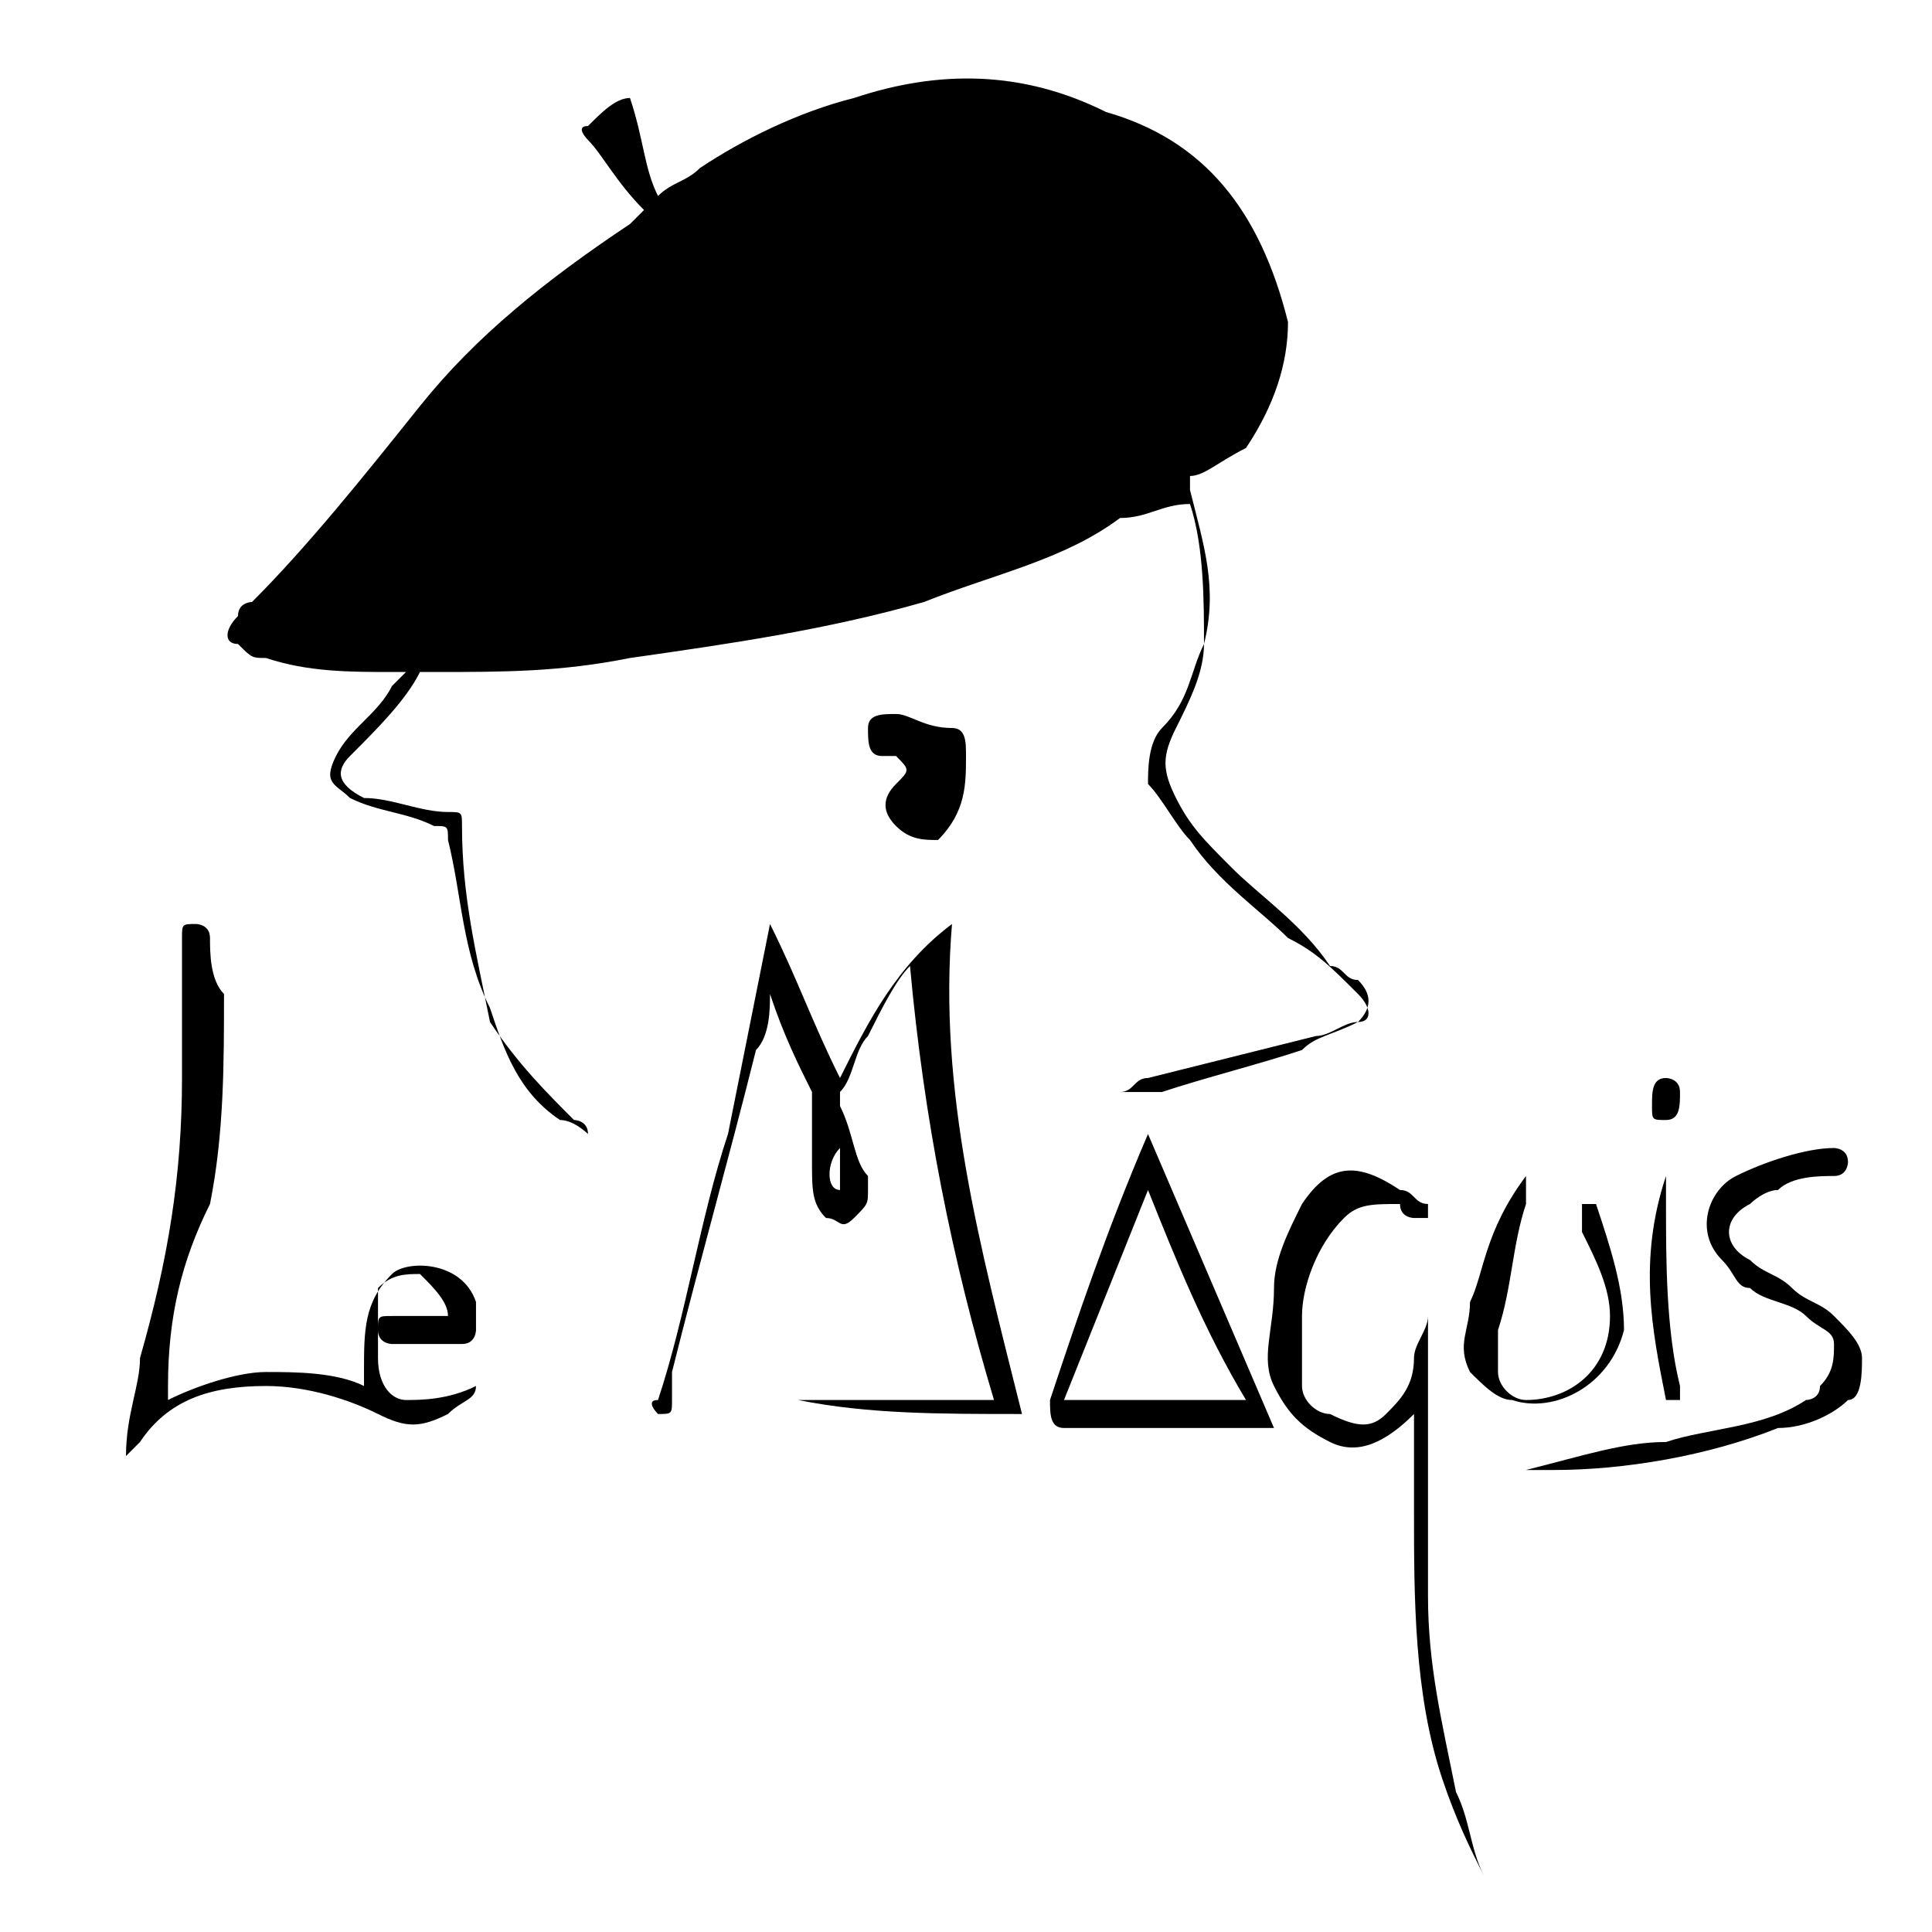
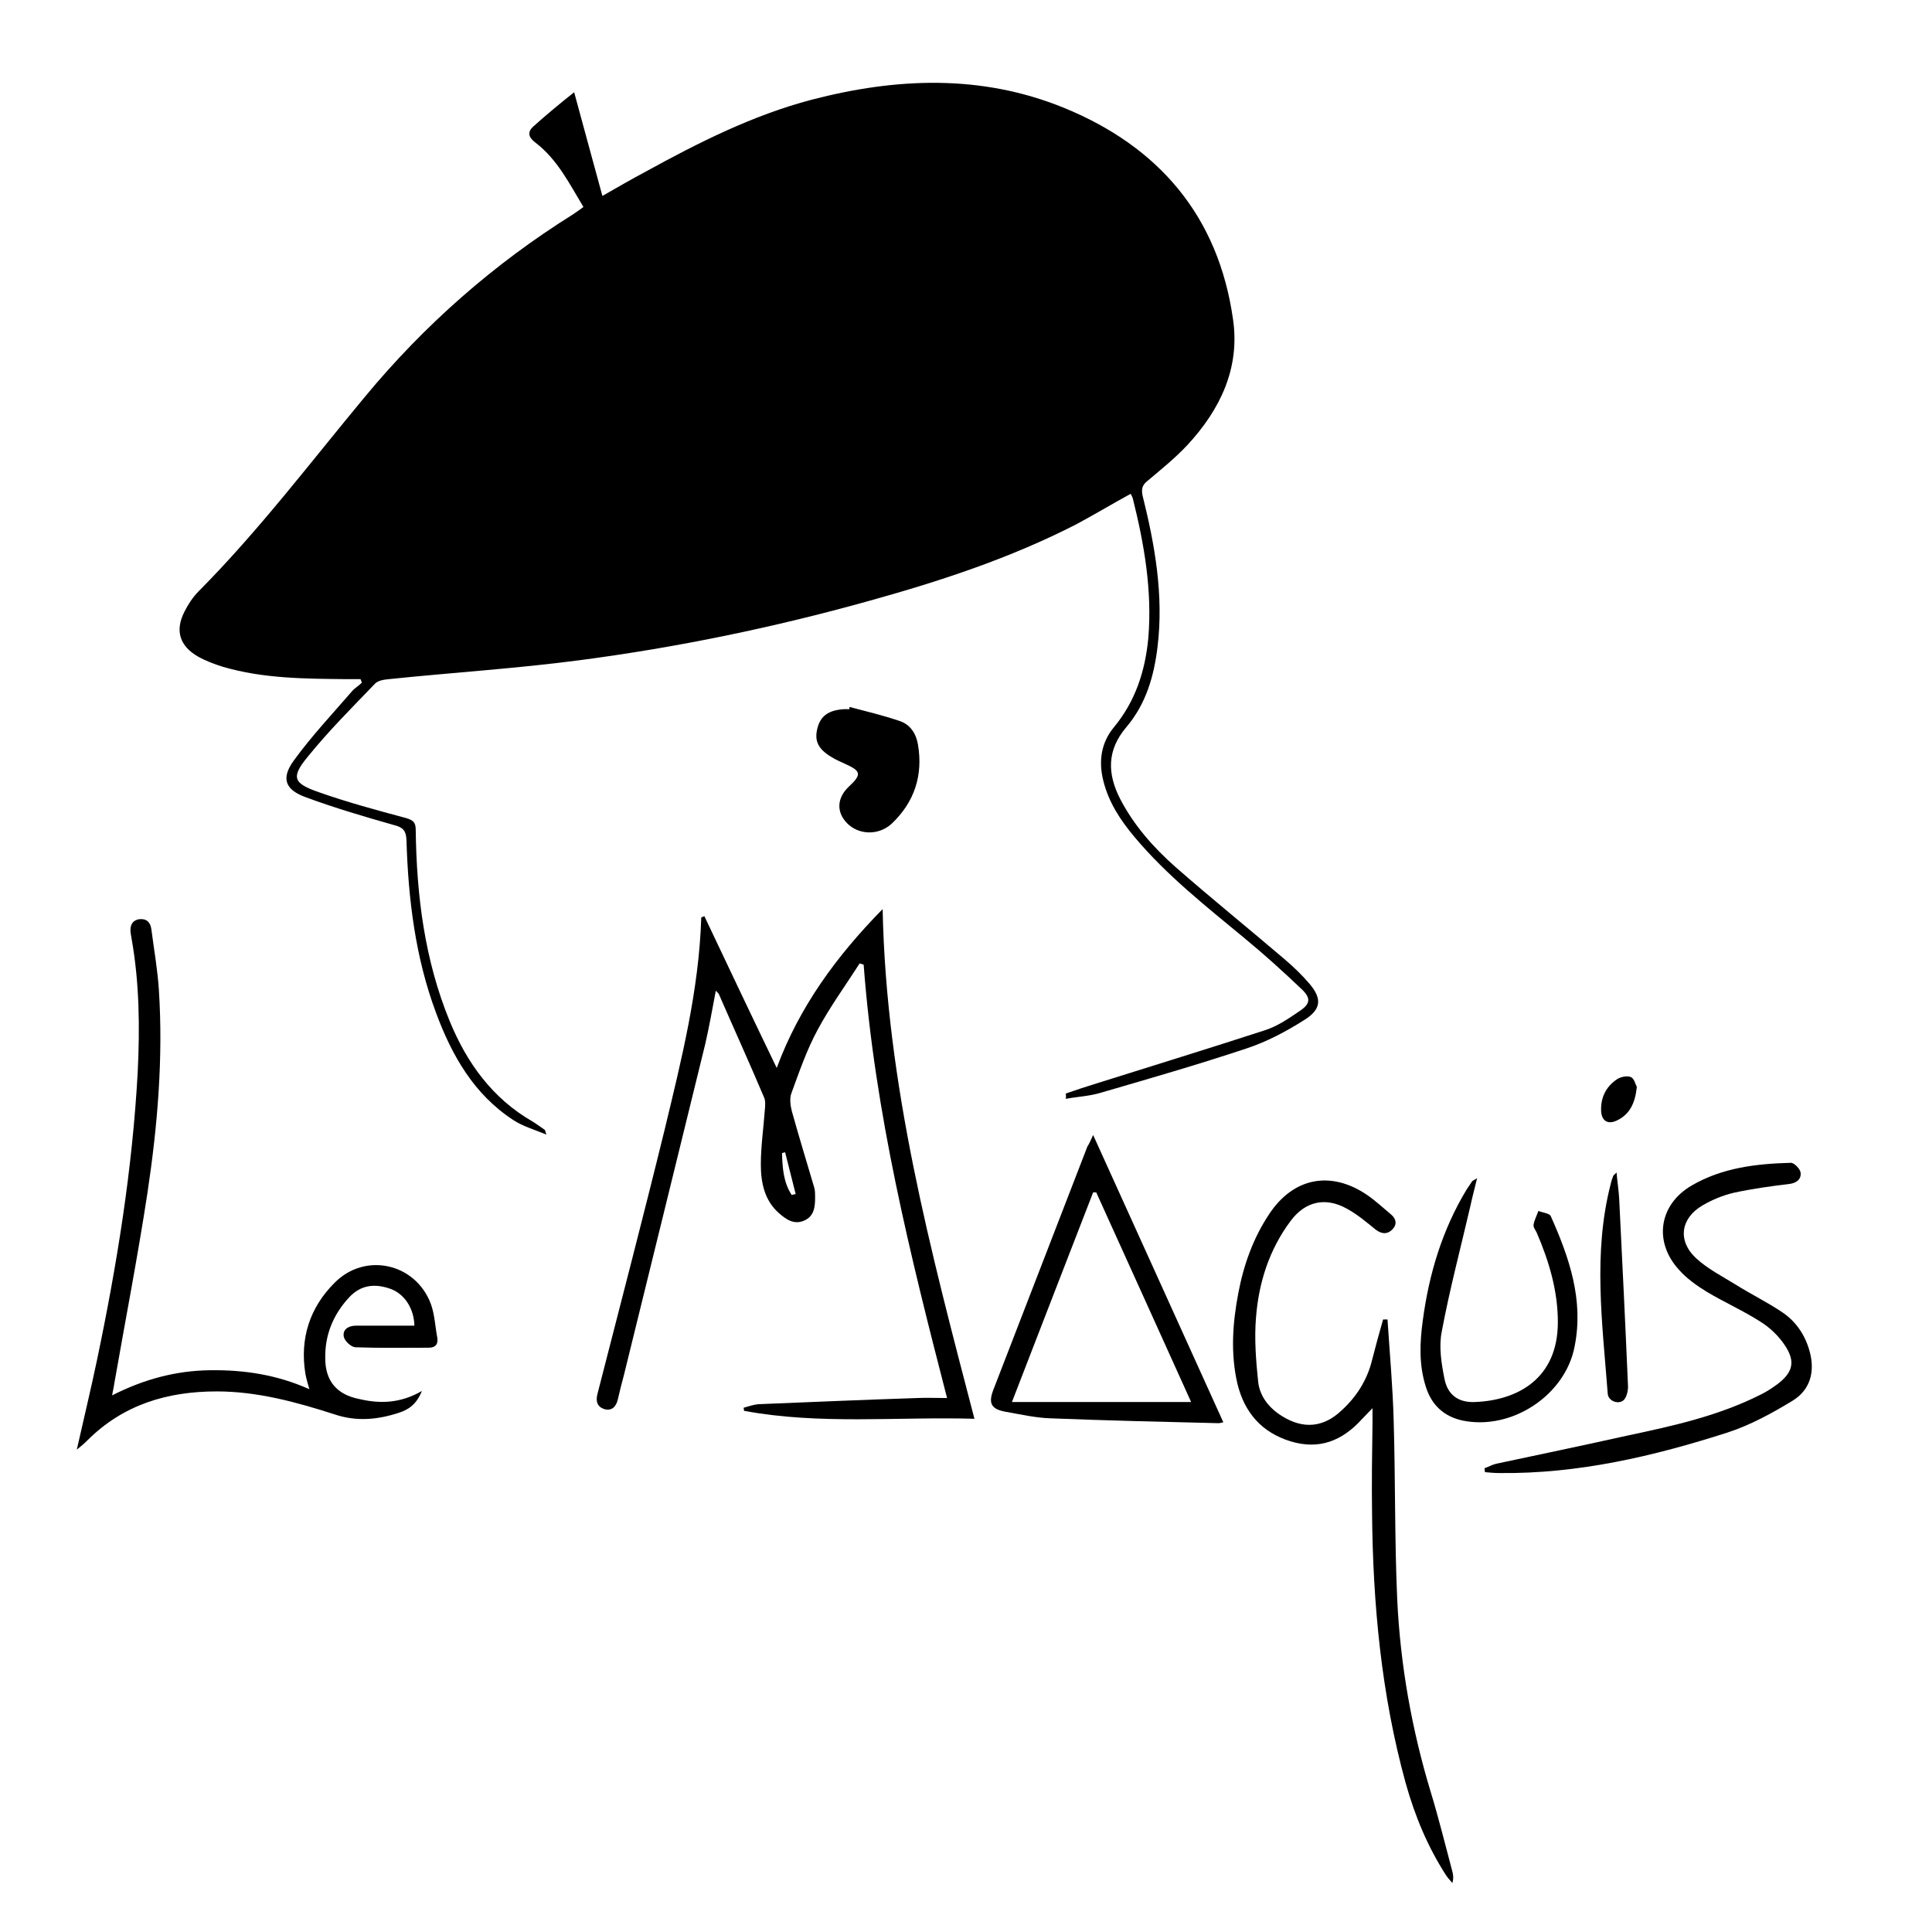
- <svg xmlns="http://www.w3.org/2000/svg" version="1.1" id="Calque_1" x="0px" y="0px" viewBox="0 0 13.8 13.8" style="enable-background:new 0 0 13.8 13.8;" xml:space="preserve">
+ <svg xmlns="http://www.w3.org/2000/svg" version="1.1" id="Calque_1" x="0px" y="0px" viewBox="0 0 437 437.8" style="enable-background:new 0 0 437 437.8;" xml:space="preserve">
  <style type="text/css">
	.st0{fill:transparent;}
</style>
  <g>
-     <g>
-       <path class="st0" d="M-1.7,13.8c0-4.6,0-9.2,0-13.8c6,0,12,0,18,0c0,4.6,0,9.2,0,13.8C10.3,13.8,4.3,13.8-1.7,13.8z M8,7.8    C8,7.8,8,7.8,8,7.8c0.1,0,0.2,0,0.3,0c0.3-0.1,0.7-0.2,1-0.3c0.1,0,0.3-0.1,0.4-0.2c0.1-0.1,0.1-0.2,0-0.3C9.6,7,9.6,6.9,9.5,6.9    C9.3,6.6,9,6.4,8.7,6.2C8.6,6.1,8.4,5.9,8.3,5.7c-0.1-0.2-0.1-0.3,0-0.5C8.5,5,8.6,4.8,8.6,4.6c0-0.4,0-0.7-0.1-1.1    c0,0,0-0.1,0-0.1c0.1-0.1,0.2-0.2,0.3-0.3c0.2-0.3,0.4-0.5,0.3-0.9C9,1.5,8.6,1,7.9,0.8C7.4,0.5,6.7,0.6,6.1,0.7    C5.7,0.8,5.3,1,5,1.2C4.9,1.3,4.8,1.3,4.6,1.4C4.6,1.2,4.5,0.9,4.4,0.7C4.3,0.7,4.2,0.8,4.2,0.9c0,0,0,0.1,0,0.1    c0.2,0.1,0.2,0.3,0.3,0.5c0,0-0.1,0-0.1,0.1C3.9,1.9,3.4,2.3,2.9,2.8c-0.4,0.5-0.8,1-1.2,1.4c0,0-0.1,0.1-0.1,0.1    c-0.1,0.1,0,0.2,0.1,0.3c0.1,0,0.1,0.1,0.2,0.1c0.3,0.1,0.6,0.1,0.9,0.1c0,0,0.1,0,0.1,0c0,0,0,0,0,0c0,0-0.1,0-0.1,0.1    C2.7,5.1,2.6,5.3,2.4,5.4C2.3,5.6,2.4,5.6,2.5,5.7c0.2,0.1,0.4,0.1,0.6,0.2c0.1,0,0.1,0,0.1,0.1c0,0.4,0.1,0.8,0.2,1.2    C3.6,7.5,3.7,7.8,4,8c0.1,0,0.1,0.1,0.2,0.1c0,0,0,0,0,0c0,0-0.1,0-0.1-0.1C3.9,7.8,3.7,7.6,3.6,7.3C3.4,6.9,3.3,6.4,3.3,5.9    c0-0.1,0-0.1-0.1-0.1C3,5.8,2.8,5.7,2.6,5.7C2.4,5.6,2.4,5.5,2.5,5.4C2.7,5.2,2.9,5,3,4.9c0,0,0.1,0,0.1,0c0.5,0,0.9-0.1,1.4-0.1    c0.7-0.1,1.4-0.2,2.1-0.4C7.1,4.1,7.6,4,8,3.7c0.1-0.1,0.3-0.1,0.4-0.2c0,0,0,0,0,0c0.1,0.3,0.1,0.7,0.1,1c0,0.2-0.1,0.5-0.2,0.6    C8.2,5.3,8.2,5.4,8.2,5.6c0,0.2,0.1,0.3,0.2,0.4C8.7,6.3,9,6.5,9.2,6.7c0.1,0.1,0.3,0.2,0.4,0.4c0.1,0.1,0.1,0.1,0,0.2    C9.6,7.3,9.5,7.3,9.4,7.4C9,7.5,8.6,7.6,8.2,7.7C8.1,7.8,8,7.8,8,7.8z M7.3,10.1C7,8.9,6.7,7.8,6.6,6.5C6.3,6.8,6.1,7.2,5.9,7.6    C5.7,7.3,5.5,6.9,5.4,6.6c0,0,0,0,0,0c0,0.5-0.1,1-0.3,1.5C4.9,8.7,4.8,9.3,4.6,10c0,0.1,0,0.1,0,0.1c0.1,0,0.1,0,0.1-0.1    c0-0.1,0-0.1,0-0.2C5,9,5.2,8.3,5.4,7.5c0-0.1,0-0.2,0.1-0.4c0,0,0,0,0,0c0.1,0.2,0.2,0.5,0.3,0.7c0,0,0,0.1,0,0.1    c0,0.1,0,0.3,0,0.4c0,0.1,0,0.3,0.1,0.3c0,0,0.1,0.1,0.2,0.1c0.1,0,0.1-0.1,0.1-0.2c0,0,0,0,0-0.1C6.1,8.3,6.1,8.1,6,7.9    c0,0,0-0.1,0-0.1c0.1-0.2,0.1-0.3,0.2-0.5C6.3,7.2,6.4,7,6.5,6.9c0,0,0,0,0,0C6.6,7.9,6.8,9,7.1,10C7,10,7,10,6.9,10    c-0.4,0-0.8,0-1.1,0c0,0-0.1,0-0.1,0c0,0,0,0,0,0C6.2,10.2,6.7,10.1,7.3,10.1z M3.4,9.9C3.2,10,3,10,2.9,10    c-0.2,0-0.2-0.1-0.2-0.3c0-0.2,0.1-0.3,0.2-0.4C2.9,9.2,3,9.2,3.1,9.2c0.1,0,0.2,0.1,0.2,0.3c0,0-0.1,0-0.1,0c-0.1,0-0.2,0-0.3,0    c-0.1,0-0.1,0-0.1,0.1c0,0,0.1,0.1,0.1,0.1c0.2,0,0.3,0,0.5,0c0,0,0.1,0,0.1-0.1c0-0.1,0-0.2,0-0.2C3.3,9,2.9,9,2.7,9.2    C2.6,9.4,2.5,9.6,2.5,9.8c0,0,0,0.1,0,0.1C2.3,9.8,2.1,9.8,1.8,9.8c-0.2,0-0.5,0.1-0.7,0.2c0,0,0-0.1,0-0.1C1.2,9.4,1.3,9,1.4,8.5    c0.1-0.5,0.1-1,0.1-1.5c0-0.1,0-0.3-0.1-0.4c0-0.1,0-0.1-0.1-0.1c-0.1,0-0.1,0-0.1,0.1c0,0,0,0,0,0c0.1,0.3,0.1,0.6,0,1    C1.3,8.4,1.2,9,1,9.7c0,0.2-0.1,0.4-0.1,0.6c0,0,0.1,0,0.1-0.1C1.2,10,1.5,9.9,1.9,9.9c0.3,0,0.6,0.1,0.8,0.2c0.2,0.1,0.3,0,0.5,0    C3.3,10.1,3.3,10,3.4,9.9z M10.1,10.1c0,0,0,0.1,0,0.1c0,0.2,0,0.4,0,0.6c0,0.7,0.1,1.3,0.2,1.9c0.1,0.2,0.2,0.5,0.3,0.7    c0,0,0,0,0,0.1c0,0,0-0.1,0-0.1c-0.1-0.2-0.1-0.4-0.2-0.6c-0.1-0.5-0.2-0.9-0.2-1.4c0-0.4,0-0.8,0-1.3c0-0.2,0-0.5,0-0.7    c0,0,0,0,0,0c0,0.1-0.1,0.2-0.1,0.3c0,0.1-0.1,0.3-0.2,0.4c-0.1,0.1-0.3,0.1-0.4,0C9.4,10.1,9.3,10,9.3,9.9c0-0.2,0-0.3,0-0.5    c0-0.3,0.1-0.5,0.2-0.7C9.7,8.6,9.8,8.6,10,8.6c0.1,0,0.1,0.1,0.2,0.2c0,0,0.1,0,0.1,0c0,0,0-0.1,0-0.1c-0.1,0-0.1-0.1-0.2-0.1    C9.9,8.4,9.6,8.4,9.4,8.7C9.3,8.8,9.2,9,9.2,9.2c0,0.2-0.1,0.4,0,0.7c0,0.2,0.2,0.3,0.4,0.4C9.8,10.4,9.9,10.3,10.1,10.1    C10.1,10.1,10.1,10.1,10.1,10.1z M8.2,8.1C8.1,8.2,8.1,8.2,8.2,8.1C7.9,8.8,7.7,9.4,7.4,9.9c0,0.1,0,0.1,0.1,0.2    c0.1,0,0.2,0,0.3,0c0.4,0,0.8,0,1.2,0c0,0,0,0,0,0C8.8,9.5,8.5,8.8,8.2,8.1z M10.9,10.5C11,10.5,11,10.5,10.9,10.5    c0,0,0.1,0,0.1,0c0.6,0,1.1-0.1,1.6-0.3c0.2-0.1,0.3-0.1,0.5-0.2c0.1-0.1,0.2-0.2,0.1-0.3c0-0.1-0.1-0.2-0.2-0.3    c-0.1-0.1-0.2-0.1-0.3-0.2c-0.1-0.1-0.2-0.1-0.3-0.2c-0.1-0.1-0.1-0.3,0-0.4c0.1,0,0.1-0.1,0.2-0.1c0.1,0,0.3,0,0.4-0.1    c0.1,0,0.1,0,0.1-0.1c0,0,0-0.1-0.1-0.1c-0.2,0-0.5,0-0.7,0.2c-0.2,0.1-0.3,0.4-0.1,0.6c0.1,0.1,0.1,0.1,0.2,0.2    c0.1,0.1,0.3,0.1,0.4,0.2c0.1,0,0.1,0.1,0.2,0.2c0.1,0.1,0.1,0.2-0.1,0.3c0,0-0.1,0-0.1,0.1c-0.3,0.2-0.6,0.2-1,0.3    C11.7,10.3,11.3,10.4,10.9,10.5C11,10.5,11,10.5,10.9,10.5z M10.9,8.4C10.9,8.4,10.9,8.4,10.9,8.4C10.8,8.5,10.8,8.5,10.9,8.4    c-0.2,0.4-0.3,0.7-0.4,1c0,0.2,0,0.3,0,0.5c0,0.1,0.1,0.2,0.3,0.2c0.4,0.1,0.7-0.2,0.8-0.5c0.1-0.3,0-0.6-0.2-0.9c0,0-0.1,0-0.1,0    c0,0,0,0.1,0,0.1c0,0,0,0,0,0.1c0.1,0.2,0.2,0.4,0.2,0.6c0,0.4-0.3,0.6-0.6,0.6c-0.1,0-0.2,0-0.2-0.2c0-0.1,0-0.2,0-0.3    c0.1-0.3,0.1-0.6,0.2-0.9C10.9,8.6,10.9,8.5,10.9,8.4z M6.4,5.1C6.4,5.1,6.4,5.1,6.4,5.1C6.4,5.1,6.4,5.1,6.4,5.1    c-0.2,0-0.2,0.1-0.2,0.2c0,0.1,0,0.1,0.1,0.2c0,0,0.1,0,0.1,0c0.1,0.1,0.1,0.1,0,0.2c-0.1,0.1-0.1,0.2,0,0.3C6.5,6,6.6,6,6.7,5.9    c0.2-0.2,0.2-0.3,0.2-0.6c0-0.1-0.1-0.1-0.1-0.2C6.7,5.1,6.5,5.1,6.4,5.1z M11.9,8.4C11.9,8.4,11.9,8.4,11.9,8.4    C11.9,8.4,11.9,8.4,11.9,8.4C11.7,9,11.8,9.5,11.8,10c0,0.1,0.1,0.1,0.1,0c0,0,0-0.1,0-0.1c0-0.4,0-0.9-0.1-1.3    C11.9,8.5,11.9,8.5,11.9,8.4z M12,7.8C12,7.8,12,7.7,12,7.8c-0.1-0.1-0.1-0.1-0.1-0.1c-0.1,0.1-0.1,0.1-0.1,0.2    c0,0.1,0,0.1,0.1,0.1C12,8,12,7.9,12,7.8z" />
-       <path d="M8,7.8c0.1,0,0.1-0.1,0.2-0.1C8.6,7.6,9,7.5,9.4,7.4c0.1,0,0.2-0.1,0.3-0.1c0.1,0,0.1-0.1,0-0.2C9.5,6.9,9.4,6.8,9.2,6.7    C9,6.5,8.7,6.3,8.5,6C8.4,5.9,8.3,5.7,8.2,5.6c0-0.1,0-0.3,0.1-0.4C8.5,5,8.5,4.8,8.6,4.6c0-0.3,0-0.7-0.1-1c0,0,0,0,0,0    C8.3,3.6,8.2,3.7,8,3.7C7.6,4,7.1,4.1,6.6,4.3C5.9,4.5,5.2,4.6,4.5,4.7C4,4.8,3.6,4.8,3.1,4.8c0,0-0.1,0-0.1,0    C2.9,5,2.7,5.2,2.5,5.4C2.4,5.5,2.4,5.6,2.6,5.7C2.8,5.7,3,5.8,3.2,5.8c0.1,0,0.1,0,0.1,0.1c0,0.5,0.1,0.9,0.2,1.4    C3.7,7.6,3.9,7.8,4.1,8c0,0,0.1,0,0.1,0.1c0,0,0,0,0,0C4.2,8.1,4.1,8,4,8C3.7,7.8,3.6,7.5,3.5,7.2C3.3,6.8,3.3,6.4,3.2,6    c0-0.1,0-0.1-0.1-0.1C2.9,5.8,2.7,5.8,2.5,5.7C2.4,5.6,2.3,5.6,2.4,5.4c0.1-0.2,0.3-0.3,0.4-0.5c0,0,0,0,0.1-0.1c0,0,0,0,0,0    c0,0-0.1,0-0.1,0c-0.3,0-0.6,0-0.9-0.1c-0.1,0-0.1,0-0.2-0.1C1.6,4.6,1.6,4.5,1.7,4.4c0-0.1,0.1-0.1,0.1-0.1    c0.4-0.4,0.8-0.9,1.2-1.4c0.4-0.5,0.9-0.9,1.5-1.3c0,0,0,0,0.1-0.1C4.4,1.3,4.3,1.1,4.2,1c0,0-0.1-0.1,0-0.1    c0.1-0.1,0.2-0.2,0.3-0.2c0.1,0.3,0.1,0.5,0.2,0.7C4.8,1.3,4.9,1.3,5,1.2C5.3,1,5.7,0.8,6.1,0.7c0.6-0.2,1.2-0.2,1.8,0.1    C8.6,1,9,1.5,9.2,2.3c0,0.3-0.1,0.6-0.3,0.9C8.7,3.3,8.6,3.4,8.5,3.4c0,0,0,0.1,0,0.1c0.1,0.4,0.2,0.7,0.1,1.1    c0,0.2-0.1,0.4-0.2,0.6c-0.1,0.2-0.1,0.3,0,0.5c0.1,0.2,0.2,0.3,0.4,0.5C9,6.4,9.3,6.6,9.5,6.9C9.6,6.9,9.6,7,9.7,7    c0.1,0.1,0.1,0.2,0,0.3C9.5,7.4,9.4,7.4,9.3,7.5c-0.3,0.1-0.7,0.2-1,0.3C8.1,7.8,8,7.8,8,7.8C8,7.8,8,7.8,8,7.8z" />
-       <path d="M7.3,10.1c-0.6,0-1.1,0-1.6-0.1c0,0,0,0,0,0c0,0,0.1,0,0.1,0c0.4,0,0.8,0,1.1,0C7,10,7,10,7.1,10c-0.3-1-0.5-2-0.6-3.1    c0,0,0,0,0,0C6.4,7,6.3,7.2,6.2,7.4C6.1,7.5,6.1,7.7,6,7.8c0,0,0,0.1,0,0.1c0.1,0.2,0.1,0.4,0.2,0.5c0,0,0,0,0,0.1    c0,0.1,0,0.1-0.1,0.2C6,8.8,6,8.7,5.9,8.7C5.8,8.6,5.8,8.5,5.8,8.3c0-0.1,0-0.3,0-0.4c0,0,0-0.1,0-0.1C5.7,7.6,5.6,7.4,5.5,7.1    c0,0,0,0,0,0c0,0.1,0,0.3-0.1,0.4C5.2,8.3,5,9,4.8,9.8c0,0.1,0,0.1,0,0.2c0,0.1,0,0.1-0.1,0.1c0,0-0.1-0.1,0-0.1    c0.2-0.6,0.3-1.3,0.5-1.9c0.1-0.5,0.2-1,0.3-1.5c0,0,0,0,0,0c0.2,0.4,0.3,0.7,0.5,1.1c0.2-0.4,0.4-0.8,0.8-1.1    C6.7,7.8,7,8.9,7.3,10.1z M6,8.5C6,8.5,6,8.5,6,8.5c0-0.1,0-0.2,0-0.3c0,0,0,0,0,0C5.9,8.3,5.9,8.5,6,8.5z" />
-       <path d="M3.4,9.9c0,0.1-0.1,0.1-0.2,0.2c-0.2,0.1-0.3,0.1-0.5,0C2.5,10,2.2,9.9,1.9,9.9C1.5,9.9,1.2,10,1,10.3c0,0,0,0-0.1,0.1    C0.9,10.1,1,9.9,1,9.7C1.2,9,1.3,8.4,1.3,7.7c0-0.3,0-0.6,0-1c0,0,0,0,0,0c0-0.1,0-0.1,0.1-0.1c0,0,0.1,0,0.1,0.1    c0,0.1,0,0.3,0.1,0.4c0,0.5,0,1-0.1,1.5C1.3,9,1.2,9.4,1.2,9.9c0,0,0,0,0,0.1c0.2-0.1,0.5-0.2,0.7-0.2c0.2,0,0.5,0,0.7,0.1    c0,0,0-0.1,0-0.1c0-0.3,0-0.5,0.2-0.7C2.9,9,3.3,9,3.4,9.3c0,0.1,0,0.2,0,0.2c0,0,0,0.1-0.1,0.1c-0.2,0-0.3,0-0.5,0    c0,0-0.1,0-0.1-0.1c0-0.1,0-0.1,0.1-0.1c0.1,0,0.2,0,0.3,0c0,0,0.1,0,0.1,0c0-0.1-0.1-0.2-0.2-0.3c-0.1,0-0.2,0-0.3,0.1    C2.7,9.4,2.7,9.5,2.7,9.7c0,0.2,0.1,0.3,0.2,0.3C3,10,3.2,10,3.4,9.9z" />
-       <path d="M10.1,10.1C10.1,10.1,10.1,10.1,10.1,10.1c-0.2,0.2-0.4,0.3-0.6,0.2c-0.2-0.1-0.3-0.2-0.4-0.4c-0.1-0.2,0-0.4,0-0.7    c0-0.2,0.1-0.4,0.2-0.6c0.2-0.3,0.4-0.3,0.7-0.1c0.1,0,0.1,0.1,0.2,0.1c0,0,0,0.1,0,0.1c0,0-0.1,0-0.1,0C10.1,8.7,10,8.7,10,8.6    C9.8,8.6,9.7,8.6,9.6,8.7C9.4,8.9,9.3,9.2,9.3,9.4c0,0.2,0,0.3,0,0.5c0,0.1,0.1,0.2,0.2,0.2c0.2,0.1,0.3,0.1,0.4,0    c0.1-0.1,0.2-0.2,0.2-0.4c0-0.1,0.1-0.2,0.1-0.3c0,0,0,0,0,0c0,0.2,0,0.5,0,0.7c0,0.4,0,0.9,0,1.3c0,0.5,0.1,0.9,0.2,1.4    c0.1,0.2,0.1,0.4,0.2,0.6c0,0,0,0,0,0.1c0,0,0,0,0-0.1c-0.1-0.2-0.2-0.4-0.3-0.7c-0.2-0.6-0.2-1.3-0.2-1.9c0-0.2,0-0.4,0-0.6    C10.1,10.1,10.1,10.1,10.1,10.1z" />
-       <path d="M8.2,8.1c0.3,0.7,0.6,1.4,0.9,2.1c0,0,0,0,0,0c-0.4,0-0.8,0-1.2,0c-0.1,0-0.2,0-0.3,0c-0.1,0-0.1-0.1-0.1-0.2    C7.7,9.4,7.9,8.8,8.2,8.1C8.1,8.2,8.1,8.2,8.2,8.1z M8.2,8.5C8.2,8.5,8.2,8.5,8.2,8.5C8,9,7.8,9.5,7.6,10c0.4,0,0.8,0,1.3,0    C8.6,9.5,8.4,9,8.2,8.5z" />
-       <path d="M10.9,10.5C11,10.5,11,10.5,10.9,10.5c0.4-0.1,0.7-0.2,1-0.2c0.3-0.1,0.7-0.1,1-0.3c0,0,0.1,0,0.1-0.1    c0.1-0.1,0.1-0.2,0.1-0.3c0-0.1-0.1-0.1-0.2-0.2c-0.1-0.1-0.3-0.1-0.4-0.2c-0.1,0-0.1-0.1-0.2-0.2c-0.2-0.2-0.1-0.5,0.1-0.6    c0.2-0.1,0.5-0.2,0.7-0.2c0,0,0.1,0,0.1,0.1c0,0,0,0.1-0.1,0.1c-0.1,0-0.3,0-0.4,0.1c-0.1,0-0.2,0.1-0.2,0.1    c-0.2,0.1-0.2,0.3,0,0.4c0.1,0.1,0.2,0.1,0.3,0.2c0.1,0.1,0.2,0.1,0.3,0.2c0.1,0.1,0.2,0.2,0.2,0.3c0,0.1,0,0.3-0.1,0.3    c-0.1,0.1-0.3,0.2-0.5,0.2c-0.5,0.2-1.1,0.3-1.6,0.3C11,10.5,11,10.5,10.9,10.5C11,10.5,11,10.5,10.9,10.5z" />
-       <path d="M10.9,8.4c0,0.1,0,0.1,0,0.2c-0.1,0.3-0.1,0.6-0.2,0.9c0,0.1,0,0.2,0,0.3c0,0.1,0.1,0.2,0.2,0.2c0.3,0,0.6-0.2,0.6-0.6    c0-0.2-0.1-0.4-0.2-0.6c0,0,0,0,0-0.1c0,0,0-0.1,0-0.1c0,0,0.1,0,0.1,0c0.1,0.3,0.2,0.6,0.2,0.9c-0.1,0.4-0.5,0.6-0.8,0.5    c-0.1,0-0.2-0.1-0.3-0.2c-0.1-0.2,0-0.3,0-0.5C10.6,9.1,10.6,8.8,10.9,8.4C10.8,8.5,10.8,8.5,10.9,8.4C10.9,8.4,10.9,8.4,10.9,8.4    z" />
-       <path d="M6.4,5.1c0.1,0,0.2,0.1,0.4,0.1c0.1,0,0.1,0.1,0.1,0.2c0,0.2,0,0.4-0.2,0.6C6.6,6,6.5,6,6.4,5.9c-0.1-0.1-0.1-0.2,0-0.3    c0.1-0.1,0.1-0.1,0-0.2c0,0-0.1,0-0.1,0C6.2,5.4,6.2,5.3,6.2,5.2C6.2,5.1,6.3,5.1,6.4,5.1C6.4,5.1,6.4,5.1,6.4,5.1    C6.4,5.1,6.4,5.1,6.4,5.1z" />
-       <path d="M11.9,8.4c0,0.1,0,0.1,0,0.2c0,0.4,0,0.9,0.1,1.3c0,0,0,0.1,0,0.1c0,0-0.1,0-0.1,0C11.8,9.5,11.7,9,11.9,8.4    C11.9,8.4,11.9,8.4,11.9,8.4C11.9,8.4,11.9,8.4,11.9,8.4z" />
-       <path d="M12,7.8C12,7.9,12,8,11.9,8c-0.1,0-0.1,0-0.1-0.1c0-0.1,0-0.2,0.1-0.2C11.9,7.7,12,7.7,12,7.8C12,7.7,12,7.8,12,7.8z" />
-       <path class="st0" d="M6,8.5C5.9,8.5,5.9,8.3,5.9,8.2c0,0,0,0,0,0C6,8.3,6,8.4,6,8.5C6,8.5,6,8.5,6,8.5z" />
-       <path class="st0" d="M8.2,8.5C8.4,9,8.6,9.5,8.9,10c-0.4,0-0.9,0-1.3,0C7.8,9.5,8,9,8.2,8.5C8.2,8.5,8.2,8.5,8.2,8.5z" />
-     </g>
+     <path class="st0" d="M-64.5,438.3c0-145.9,0-291.8,0-437.8c189.9,0,379.9,0,569.9,0c0,145.9,0,291.8,0,437.8   C315.5,438.3,125.5,438.3-64.5,438.3z M241.5,247.8c0.1,0.3,0.1,0.7,0.2,1c2.7-0.4,5.4-0.6,8-1.4c11-3.2,22-6.3,32.9-10   c4.6-1.5,9-3.9,13.2-6.5c3.8-2.4,4-4.8,1.1-8.2c-1.7-2-3.7-3.9-5.7-5.6c-8.2-7-16.5-13.7-24.6-20.8c-5-4.4-9.5-9.4-12.6-15.5   c-2.9-5.7-3-11,1.4-16.2c4.4-5.2,6.3-11.6,7.1-18.3c1.4-11.7-0.5-23-3.4-34.2c-0.4-1.6-0.1-2.4,1.2-3.4c3.1-2.5,6.3-5.1,9-8.1   c7.4-8,11.9-17.3,10.3-28.4c-3.3-23.4-16.7-39.2-38.4-48c-18.7-7.6-37.9-6.8-57.1-1.8c-13.4,3.5-25.6,9.7-37.6,16.3   c-3.2,1.7-6.3,3.5-9.8,5.5c-2.1-7.8-4.1-15.3-6.4-23.5c-3.3,2.8-6.4,5.2-9.3,7.8c-1.3,1.2-1.1,2.4,0.5,3.6c5,3.8,7.7,9.4,10.9,14.6   c-1,0.7-1.7,1.2-2.4,1.7c-17.9,11.2-33.6,25.1-47.1,41.3C70.3,104.7,58.6,120.2,45,134c-1.3,1.3-2.3,2.9-3.2,4.6   c-2.2,4.3-1.1,7.9,3.1,10.2c1.7,1,3.6,1.8,5.6,2.3c9.2,2.7,18.6,2.7,28.1,2.8c1,0,2.1,0,3.1,0c0.1,0.3,0.2,0.5,0.3,0.8   c-0.7,0.6-1.6,1.1-2.2,1.9c-4.5,5.2-9.2,10.2-13.2,15.7c-2.9,4.1-2,6.6,2.8,8.4c6.6,2.4,13.3,4.4,20,6.3c1.9,0.6,2.6,1.3,2.7,3.3   c0.4,13.4,2.1,26.5,6.7,39.2c3.6,9.7,8.6,18.5,17.5,24.3c2.1,1.4,4.6,2.1,7.5,3.3c-0.3-0.9-0.4-1-0.4-1.1c-0.9-0.7-1.8-1.4-2.8-1.9   c-9.1-5.3-14.9-13.2-18.7-22.7c-5.7-13.9-7.5-28.5-7.7-43.3c0-1.7-0.5-2.3-2.1-2.7c-6.7-1.8-13.4-3.7-19.9-5.9   c-5.8-2-6.2-3.4-2.4-8.1c4.8-5.8,10.1-11.1,15.2-16.5c0.7-0.7,2-0.9,3.1-1c14.4-1.4,28.9-2.4,43.3-4.3c22.1-2.9,43.9-7.4,65.4-13.4   c16.2-4.5,32.1-9.7,47.1-17.4c4.1-2.1,8.1-4.5,12.3-6.9c0.2,0.4,0.4,0.7,0.5,1.1c2.6,10.4,4.4,20.8,3.5,31.6   c-0.6,7.5-2.9,14.3-7.8,20.2c-2.9,3.5-3.5,7.7-2.4,12.1c1.2,4.9,3.9,9,7.1,12.8c7.3,8.8,16.2,15.7,24.9,22.9   c4.5,3.7,8.8,7.6,13,11.6c2.1,2,1.9,3.3-0.5,4.9c-2.5,1.7-5.2,3.4-8,4.4c-12.6,4.2-25.3,8-38,12C246.1,246.2,243.8,247,241.5,247.8   z M220.8,321.5c-9.9-38.1-20-75.7-20.8-115.4c-10.5,10.7-18.9,22.1-24,36c-5.6-11.7-11-23-16.4-34.4c-0.2,0.1-0.5,0.2-0.7,0.3   c-0.5,16.4-4.4,32.3-8.3,48.1c-4.8,20-10.1,39.9-15.2,59.8c-0.5,1.8,0,3,1.5,3.5c1.7,0.6,2.7-0.5,3.1-2.2c0.4-1.9,0.9-3.8,1.4-5.6   c6.2-25,12.3-49.9,18.4-74.9c1-3.9,1.6-7.9,2.4-12.1c0.4,0.5,0.7,0.6,0.7,0.8c3.4,7.7,6.8,15.5,10.2,23.3c0.4,0.9,0.3,2,0.2,3   c-0.3,4.1-1,8.2-0.9,12.3c0,4.1,0.8,8.1,4.1,11c1.6,1.4,3.4,2.6,5.7,1.7c2.3-1,2.5-3.1,2.5-5.3c0-0.7,0-1.5-0.2-2.2   c-1.7-5.8-3.5-11.6-5.1-17.4c-0.3-1.2-0.6-2.8-0.1-3.9c1.8-4.9,3.6-9.9,6-14.5c2.8-5.2,6.3-10,9.5-15c0.3,0.1,0.6,0.2,0.9,0.3   c2.5,33.3,10.5,65.6,18.9,98.2c-2.5,0-4.6-0.1-6.8,0c-12,0.4-24,0.9-36,1.4c-1.1,0-2.2,0.5-3.3,0.8c0,0.2,0.1,0.5,0.1,0.7   C185.8,322.9,203.2,321,220.8,321.5z M95.6,315.2c-5,2.9-9.6,3-14.4,2c-5-1.1-7.5-4.2-7.6-9.2c0-5.3,1.8-9.9,5.4-13.8   c2.7-2.9,6-3.2,9.5-1.9c3.1,1.2,5.2,4.3,5.3,8.3c-0.9,0-1.9,0-2.8,0c-3.5,0-6.9,0-10.4,0c-1.8,0-3.1,0.9-2.8,2.5   c0.2,1,1.7,2.4,2.7,2.4c5.5,0.2,11,0.1,16.5,0.1c1.6,0,2.3-0.7,2-2.2c-0.4-2.6-0.5-5.4-1.5-7.8c-3.5-9.2-14.9-11.7-21.8-4.7   c-5.6,5.7-7.9,12.6-6.6,20.6c0.2,1.1,0.5,2.1,0.9,3.5c-7.4-3.3-14.8-4.4-22.5-4.3c-7.7,0.1-15,2-22.2,5.7c0.2-1.2,0.3-2,0.5-2.7   c2.5-14.4,5.3-28.7,7.5-43.1c2.3-15.3,3.5-30.6,2.6-46.1c-0.3-4.6-1.1-9.1-1.7-13.7c-0.2-1.7-1.2-2.5-2.8-2.3   c-1.6,0.3-2.2,1.5-1.9,3.1c0.1,0.4,0.1,0.8,0.2,1.2c1.8,10.1,2,20.2,1.4,30.4c-1.2,22-4.7,43.6-9.2,65.1c-1.4,6.7-3,13.3-4.6,20.4   c1-0.9,1.7-1.5,2.4-2.1c8.1-8.1,18.1-11.2,29.3-11.1c9.2,0,18,2.4,26.7,5.2c5,1.6,9.9,1.2,14.7-0.4   C92.6,319.4,94.4,318.2,95.6,315.2z M311,319.1c0,1.6,0,2.4,0,3.3c0,6.9-0.1,13.7-0.1,20.6c0.2,20.6,2.1,41.1,7.6,61   c2.1,7.4,5,14.5,9.2,21c0.4,0.6,0.9,1.1,1.4,1.7c0.3-1,0.3-1.8,0-2.6c-1.6-6-3.1-12-4.9-18c-4.3-14.3-6.9-28.9-7.6-43.7   c-0.6-13.4-0.4-26.9-0.8-40.4c-0.2-7.7-0.9-15.3-1.4-23c-0.3,0-0.6,0-1,0c-0.8,3.1-1.7,6.1-2.5,9.2c-1.1,4.5-3.5,8.3-6.9,11.4   c-4.1,3.8-8.7,4.2-13.5,1.3c-2.9-1.8-5-4.4-5.4-7.7c-0.6-4.8-0.9-9.8-0.5-14.6c0.6-8,3-15.5,7.9-22c3.3-4.3,7.9-5.3,12.7-2.7   c2.4,1.3,4.5,3.1,6.6,4.8c1.3,1.1,2.6,1,3.7-0.1c1.1-1.1,0.9-2.4-0.3-3.4c-1.8-1.5-3.5-3.1-5.4-4.4c-8.2-5.6-16.7-3.9-22.2,4.3   c-3.6,5.5-5.7,11.5-7,17.9c-1.3,6.9-1.8,13.8-0.2,20.6c1.6,6.6,5.4,11,12,13c6.5,2,11.7-0.1,16.1-4.9   C309.2,321,309.8,320.3,311,319.1z M247.7,257.2c-0.5,1.2-0.9,2-1.2,2.7c-7.1,18.4-14.2,36.7-21.3,55.1c-1.2,3-0.5,4.4,2.7,5   c3.4,0.6,6.8,1.3,10.3,1.5c12.7,0.5,25.3,0.7,38,1.1c0.3,0,0.6-0.1,1.1-0.2C267.4,300.6,257.6,279.1,247.7,257.2z M336.4,332.7   c0,0.2,0.1,0.5,0.1,0.7c1.1,0.1,2.2,0.1,3.3,0.2c17.8,0.3,34.9-3.7,51.7-9.2c5.1-1.7,10-4.4,14.7-7.2c3.9-2.4,5.2-6.4,3.9-11   c-1-3.7-3.1-6.8-6.2-9c-3.4-2.3-7.1-4.1-10.6-6.3c-3.1-1.9-6.4-3.6-9-6c-4.2-3.9-3.5-9,1.4-11.9c2.2-1.3,4.6-2.3,7.1-2.9   c4.2-0.9,8.4-1.4,12.6-2c1.7-0.2,2.7-1.1,2.6-2.6c-0.1-0.8-1.4-2.2-2.2-2.2c-7.8,0.2-15.5,1.2-22.4,5.1c-7.5,4.3-8.9,12.9-2.9,19.2   c1.8,1.9,4,3.5,6.2,4.9c4,2.4,8.3,4.3,12.2,6.8c2.1,1.3,4.1,3.3,5.5,5.3c2.5,3.7,1.9,6.2-1.7,8.9c-1.1,0.8-2.3,1.6-3.5,2.2   c-9.6,4.9-20,7.2-30.4,9.4c-9.9,2.1-19.9,4.2-29.8,6.4C338.1,332,337.2,332.4,336.4,332.7z M334.7,267c-0.9,0.5-1.1,0.6-1.2,0.8   c-0.4,0.6-0.8,1.2-1.2,1.8c-5.4,9.2-8.5,19.1-9.9,29.6c-0.7,5.1-1,10.1,0.7,15.1c1.3,4.1,4.1,6.7,8.3,7.6   c11.1,2.3,23.3-5.7,25.4-16.8c2-10.5-1.3-20.1-5.4-29.5c-0.3-0.7-1.8-0.8-2.8-1.2c-0.4,1-0.9,2-1.1,3.1c-0.1,0.5,0.4,1.2,0.7,1.8   c2.8,6.5,4.8,13.2,4.8,20.3c0,12.8-9.1,17.7-18.7,18.1c-3.8,0.2-6.3-1.6-7-5.3c-0.7-3.5-1.2-7.3-0.6-10.7c1.8-9.6,4.3-19,6.5-28.5   C333.6,271.3,334.1,269.4,334.7,267z M192.5,160.2c0,0.2-0.1,0.3-0.1,0.5c-0.4,0-0.8,0-1.2,0c-3.5,0.1-5.4,1.5-6.1,4.4   c-0.7,2.8,0.3,4.7,3.3,6.5c1,0.6,2,1,3,1.5c3.7,1.7,3.8,2.4,0.9,5.1c-2.7,2.6-2.9,5.8-0.5,8.3c2.6,2.7,7.1,2.9,10.1,0.2   c5.2-4.8,7.2-10.9,6-18c-0.4-2.4-1.7-4.5-4.1-5.3C200.1,162.1,196.3,161.3,192.5,160.2z M366.3,265.7c-0.6,0.5-0.8,0.6-0.9,0.8   c-0.2,0.5-0.4,1.1-0.5,1.6c-4.1,15.8-1.9,31.7-0.7,47.6c0.1,1.7,2.5,2.6,3.7,1.4c0.7-0.7,1-2,0.9-3c-0.6-14.2-1.3-28.3-2-42.5   C366.8,269.9,366.5,268,366.3,265.7z M370.9,246.3c-0.3-0.5-0.6-1.9-1.4-2.3c-0.8-0.4-2.3-0.1-3.1,0.4c-2.6,1.6-3.8,4.1-3.7,7.2   c0.1,2.3,1.5,3.2,3.6,2.2C369.3,252.5,370.5,250,370.9,246.3z" />
+     <path d="M241.5,247.8c2.3-0.8,4.7-1.6,7-2.3c12.7-4,25.4-7.9,38-12c2.9-0.9,5.5-2.7,8-4.4c2.4-1.6,2.6-2.9,0.5-4.9   c-4.2-4-8.5-7.9-13-11.6c-8.7-7.2-17.6-14.2-24.9-22.9c-3.2-3.8-5.9-7.9-7.1-12.8c-1.1-4.4-0.5-8.6,2.4-12.1   c4.9-5.9,7.1-12.8,7.8-20.2c0.9-10.7-0.9-21.2-3.5-31.6c-0.1-0.4-0.3-0.7-0.5-1.1c-4.2,2.3-8.2,4.7-12.3,6.9   c-15,7.7-30.9,12.9-47.1,17.4c-21.5,6-43.3,10.5-65.4,13.4c-14.4,1.9-28.9,2.8-43.3,4.3c-1.1,0.1-2.4,0.3-3.1,1   c-5.2,5.4-10.5,10.7-15.2,16.5c-3.9,4.7-3.4,6.1,2.4,8.1c6.5,2.3,13.2,4.1,19.9,5.9c1.6,0.5,2.1,1,2.1,2.7   c0.2,14.9,2,29.4,7.7,43.3c3.9,9.5,9.7,17.5,18.7,22.7c1,0.6,1.9,1.3,2.8,1.9c0.1,0,0.1,0.1,0.4,1.1c-2.9-1.2-5.4-1.9-7.5-3.3   c-8.9-5.8-13.9-14.6-17.5-24.3c-4.7-12.6-6.3-25.8-6.7-39.2c-0.1-2.1-0.8-2.8-2.7-3.3c-6.7-1.9-13.5-3.9-20-6.3   c-4.8-1.7-5.8-4.3-2.8-8.4c4-5.5,8.7-10.5,13.2-15.7c0.6-0.7,1.5-1.2,2.2-1.9c-0.1-0.3-0.2-0.5-0.3-0.8c-1,0-2.1,0-3.1,0   c-9.4-0.1-18.9-0.1-28.1-2.8c-1.9-0.6-3.8-1.3-5.6-2.3c-4.2-2.4-5.3-5.9-3.1-10.2c0.8-1.6,1.9-3.3,3.2-4.6   c13.7-13.8,25.4-29.3,37.7-44.1c13.5-16.3,29.2-30.1,47.1-41.3c0.7-0.5,1.5-1,2.4-1.7c-3.2-5.3-5.9-10.8-10.9-14.6   c-1.6-1.2-1.8-2.4-0.5-3.6c2.9-2.6,5.9-5.1,9.3-7.8c2.2,8.2,4.3,15.7,6.4,23.5c3.5-2,6.6-3.8,9.8-5.5c12-6.6,24.3-12.8,37.6-16.3   c19.2-5,38.4-5.8,57.1,1.8c21.6,8.8,35.1,24.6,38.4,48c1.6,11-2.9,20.4-10.3,28.4c-2.7,2.9-5.9,5.5-9,8.1c-1.3,1-1.5,1.9-1.2,3.4   c2.8,11.2,4.8,22.6,3.4,34.2c-0.8,6.7-2.6,13-7.1,18.3c-4.4,5.2-4.3,10.5-1.4,16.2c3.1,6,7.6,11.1,12.6,15.5   c8.1,7.1,16.4,13.8,24.6,20.8c2,1.7,4,3.6,5.7,5.6c2.9,3.4,2.7,5.8-1.1,8.2c-4.1,2.6-8.6,5-13.2,6.5c-10.8,3.6-21.9,6.8-32.9,10   c-2.6,0.8-5.3,0.9-8,1.4C241.6,248.4,241.5,248.1,241.5,247.8z" />
+     <path d="M220.8,321.5c-17.6-0.5-35,1.4-52.2-1.8c0-0.2-0.1-0.5-0.1-0.7c1.1-0.3,2.2-0.7,3.3-0.8c12-0.5,24-1,36-1.4   c2.2-0.1,4.3,0,6.8,0c-8.4-32.5-16.4-64.8-18.9-98.2c-0.3-0.1-0.6-0.2-0.9-0.3c-3.2,5-6.7,9.8-9.5,15c-2.5,4.6-4.2,9.6-6,14.5   c-0.4,1.1-0.2,2.7,0.1,3.9c1.6,5.8,3.4,11.6,5.1,17.4c0.2,0.7,0.2,1.4,0.2,2.2c0,2.2-0.2,4.3-2.5,5.3c-2.3,1-4.1-0.3-5.7-1.7   c-3.3-2.9-4.1-7-4.1-11c0-4.1,0.6-8.2,0.9-12.3c0.1-1,0.2-2.2-0.2-3c-3.3-7.8-6.8-15.5-10.2-23.3c-0.1-0.2-0.3-0.4-0.7-0.8   c-0.8,4.2-1.5,8.2-2.4,12.1c-6.1,25-12.3,50-18.4,74.9c-0.5,1.9-1,3.8-1.4,5.6c-0.4,1.7-1.4,2.7-3.1,2.2c-1.5-0.5-2-1.7-1.5-3.5   c5.1-19.9,10.3-39.8,15.2-59.8c3.8-15.8,7.8-31.7,8.3-48.1c0.2-0.1,0.5-0.2,0.7-0.3c5.4,11.4,10.8,22.8,16.4,34.4   c5.1-13.8,13.5-25.3,24-36C200.8,245.8,210.9,283.5,220.8,321.5z M179.4,270.8c0.3-0.1,0.6-0.2,0.9-0.2c-0.8-3.2-1.6-6.4-2.4-9.5   c-0.2,0.1-0.5,0.1-0.7,0.2C177.3,264.6,177.5,267.9,179.4,270.8z" />
+     <path d="M95.6,315.2c-1.2,3-3,4.2-5.1,4.9c-4.8,1.6-9.7,2.1-14.7,0.4c-8.7-2.8-17.5-5.2-26.7-5.2c-11.2,0-21.2,3-29.3,11.1   c-0.7,0.7-1.4,1.3-2.4,2.1c1.6-7.1,3.2-13.7,4.6-20.4c4.5-21.5,8-43.1,9.2-65.1c0.5-10.2,0.4-20.3-1.4-30.4   c-0.1-0.4-0.1-0.8-0.2-1.2c-0.2-1.6,0.3-2.8,1.9-3.1c1.6-0.2,2.6,0.6,2.8,2.3c0.6,4.6,1.4,9.1,1.7,13.7c1,15.5-0.3,30.8-2.6,46.1   c-2.2,14.4-5,28.8-7.5,43.1c-0.1,0.8-0.3,1.5-0.5,2.7c7.3-3.7,14.5-5.6,22.2-5.7c7.7-0.1,15.1,1,22.5,4.3c-0.4-1.4-0.7-2.4-0.9-3.5   c-1.3-8,1-15,6.6-20.6c6.9-7,18.3-4.5,21.8,4.7c0.9,2.4,1,5.2,1.5,7.8c0.2,1.5-0.5,2.2-2,2.2c-5.5,0-11,0.1-16.5-0.1   c-1,0-2.5-1.4-2.7-2.4c-0.3-1.6,1-2.5,2.8-2.5c3.5,0,6.9,0,10.4,0c0.9,0,1.9,0,2.8,0c-0.1-3.9-2.2-7.1-5.3-8.3   c-3.6-1.3-6.8-1-9.5,1.9c-3.6,3.9-5.5,8.5-5.4,13.8c0,5.1,2.6,8.2,7.6,9.2C85.9,318.1,90.6,318.1,95.6,315.2z" />
+     <path d="M311,319.1c-1.2,1.2-1.8,1.9-2.5,2.6c-4.4,4.8-9.6,6.9-16.1,4.9c-6.5-2-10.4-6.5-12-13c-1.6-6.9-1.1-13.8,0.2-20.6   c1.2-6.4,3.4-12.5,7-17.9c5.5-8.3,14-9.9,22.2-4.3c1.9,1.3,3.6,2.9,5.4,4.4c1.2,1,1.4,2.3,0.3,3.4c-1.1,1.1-2.3,1.1-3.7,0.1   c-2.1-1.7-4.2-3.5-6.6-4.8c-4.8-2.7-9.4-1.7-12.7,2.7c-4.9,6.5-7.3,14.1-7.9,22c-0.4,4.8,0,9.8,0.5,14.6c0.4,3.3,2.5,5.9,5.4,7.7   c4.8,3,9.4,2.6,13.5-1.3c3.4-3.1,5.8-6.9,6.9-11.4c0.8-3.1,1.6-6.1,2.5-9.2c0.3,0,0.6,0,1,0c0.5,7.7,1.2,15.3,1.4,23   c0.4,13.5,0.2,26.9,0.8,40.4c0.7,14.9,3.3,29.5,7.6,43.7c1.8,5.9,3.3,12,4.9,18c0.2,0.8,0.3,1.5,0,2.6c-0.5-0.6-1-1.1-1.4-1.7   c-4.2-6.5-7.1-13.5-9.2-21c-5.5-20-7.4-40.4-7.6-61c-0.1-6.9,0-13.7,0.1-20.6C311,321.5,311,320.6,311,319.1z" />
+     <path d="M247.7,257.2c9.9,21.9,19.7,43.4,29.5,65.1c-0.5,0.1-0.8,0.2-1.1,0.2c-12.7-0.3-25.3-0.6-38-1.1c-3.4-0.1-6.9-0.9-10.3-1.5   c-3.2-0.6-3.9-1.9-2.7-5c7.1-18.4,14.2-36.7,21.3-55.1C246.8,259.2,247.1,258.5,247.7,257.2z M248.4,270.2c-0.2,0-0.4,0-0.7,0   c-6.2,15.9-12.3,31.8-18.4,47.5c13.5,0,26.8,0,40.6,0C262.6,301.5,255.5,285.9,248.4,270.2z" />
+     <path d="M336.4,332.7c0.9-0.3,1.7-0.8,2.6-1c9.9-2.1,19.9-4.2,29.8-6.4c10.4-2.2,20.8-4.5,30.4-9.4c1.2-0.6,2.4-1.4,3.5-2.2   c3.6-2.7,4.2-5.2,1.7-8.9c-1.4-2.1-3.4-4-5.5-5.3c-3.9-2.5-8.2-4.4-12.2-6.8c-2.3-1.4-4.5-3-6.2-4.9c-5.9-6.4-4.6-14.9,2.9-19.2   c6.9-4,14.6-4.9,22.4-5.1c0.8,0,2.1,1.4,2.2,2.2c0.2,1.5-0.9,2.4-2.6,2.6c-4.2,0.5-8.5,1.1-12.6,2c-2.5,0.6-4.9,1.6-7.1,2.9   c-4.9,2.9-5.6,8-1.4,11.9c2.6,2.4,5.9,4.1,9,6c3.5,2.2,7.2,4,10.6,6.3c3.1,2.1,5.2,5.2,6.2,9c1.2,4.6,0,8.6-3.9,11   c-4.6,2.8-9.5,5.5-14.7,7.2c-16.8,5.4-33.9,9.4-51.7,9.2c-1.1,0-2.2-0.1-3.3-0.2C336.4,333.2,336.4,333,336.4,332.7z" />
+     <path d="M334.7,267c-0.6,2.5-1.1,4.3-1.5,6.2c-2.2,9.5-4.7,18.9-6.5,28.5c-0.7,3.4-0.1,7.2,0.6,10.7c0.7,3.7,3.2,5.5,7,5.3   c9.6-0.4,18.7-5.3,18.7-18.1c0-7.1-2-13.8-4.8-20.3c-0.3-0.6-0.8-1.2-0.7-1.8c0.2-1.1,0.7-2,1.1-3.1c0.9,0.4,2.5,0.5,2.8,1.2   c4.2,9.4,7.5,19,5.4,29.5c-2.1,11.1-14.3,19.1-25.4,16.8c-4.2-0.9-7-3.5-8.3-7.6c-1.6-5-1.4-10-0.7-15.1   c1.4-10.5,4.4-20.5,9.9-29.6c0.4-0.6,0.8-1.2,1.2-1.8C333.6,267.6,333.8,267.5,334.7,267z" />
+     <path d="M192.5,160.2c3.8,1,7.6,1.9,11.4,3.2c2.4,0.8,3.7,2.9,4.1,5.3c1.2,7-0.8,13.1-6,18c-3,2.7-7.5,2.5-10.1-0.2   c-2.4-2.5-2.3-5.7,0.5-8.3c2.9-2.7,2.7-3.5-0.9-5.1c-1-0.5-2.1-0.9-3-1.5c-3.1-1.8-4-3.7-3.3-6.5c0.7-2.9,2.6-4.2,6.1-4.4   c0.4,0,0.8,0,1.2,0C192.4,160.6,192.5,160.4,192.5,160.2z" />
+     <path d="M366.3,265.7c0.2,2.3,0.5,4.1,0.6,6c0.7,14.2,1.4,28.3,2,42.5c0,1-0.3,2.3-0.9,3c-1.2,1.2-3.6,0.3-3.7-1.4   c-1.2-15.9-3.4-31.8,0.7-47.6c0.1-0.5,0.3-1.1,0.5-1.6C365.5,266.4,365.7,266.3,366.3,265.7z" />
+     <path d="M370.9,246.3c-0.4,3.7-1.6,6.2-4.5,7.6c-2.1,1-3.5,0.1-3.6-2.2c-0.1-3,1.1-5.5,3.7-7.2c0.8-0.5,2.3-0.8,3.1-0.4   C370.3,244.4,370.6,245.8,370.9,246.3z" />
+     <path class="st0" d="M179.4,270.8c-1.9-2.9-2.1-6.3-2.3-9.6c0.2-0.1,0.5-0.1,0.7-0.2c0.8,3.2,1.6,6.4,2.4,9.5   C180,270.7,179.7,270.8,179.4,270.8z" />
+     <path class="st0" d="M248.4,270.2c7.1,15.7,14.2,31.3,21.6,47.5c-13.8,0-27.1,0-40.6,0c6.1-15.7,12.2-31.6,18.4-47.5   C247.9,270.2,248.2,270.2,248.4,270.2z" />
  </g>
</svg>
